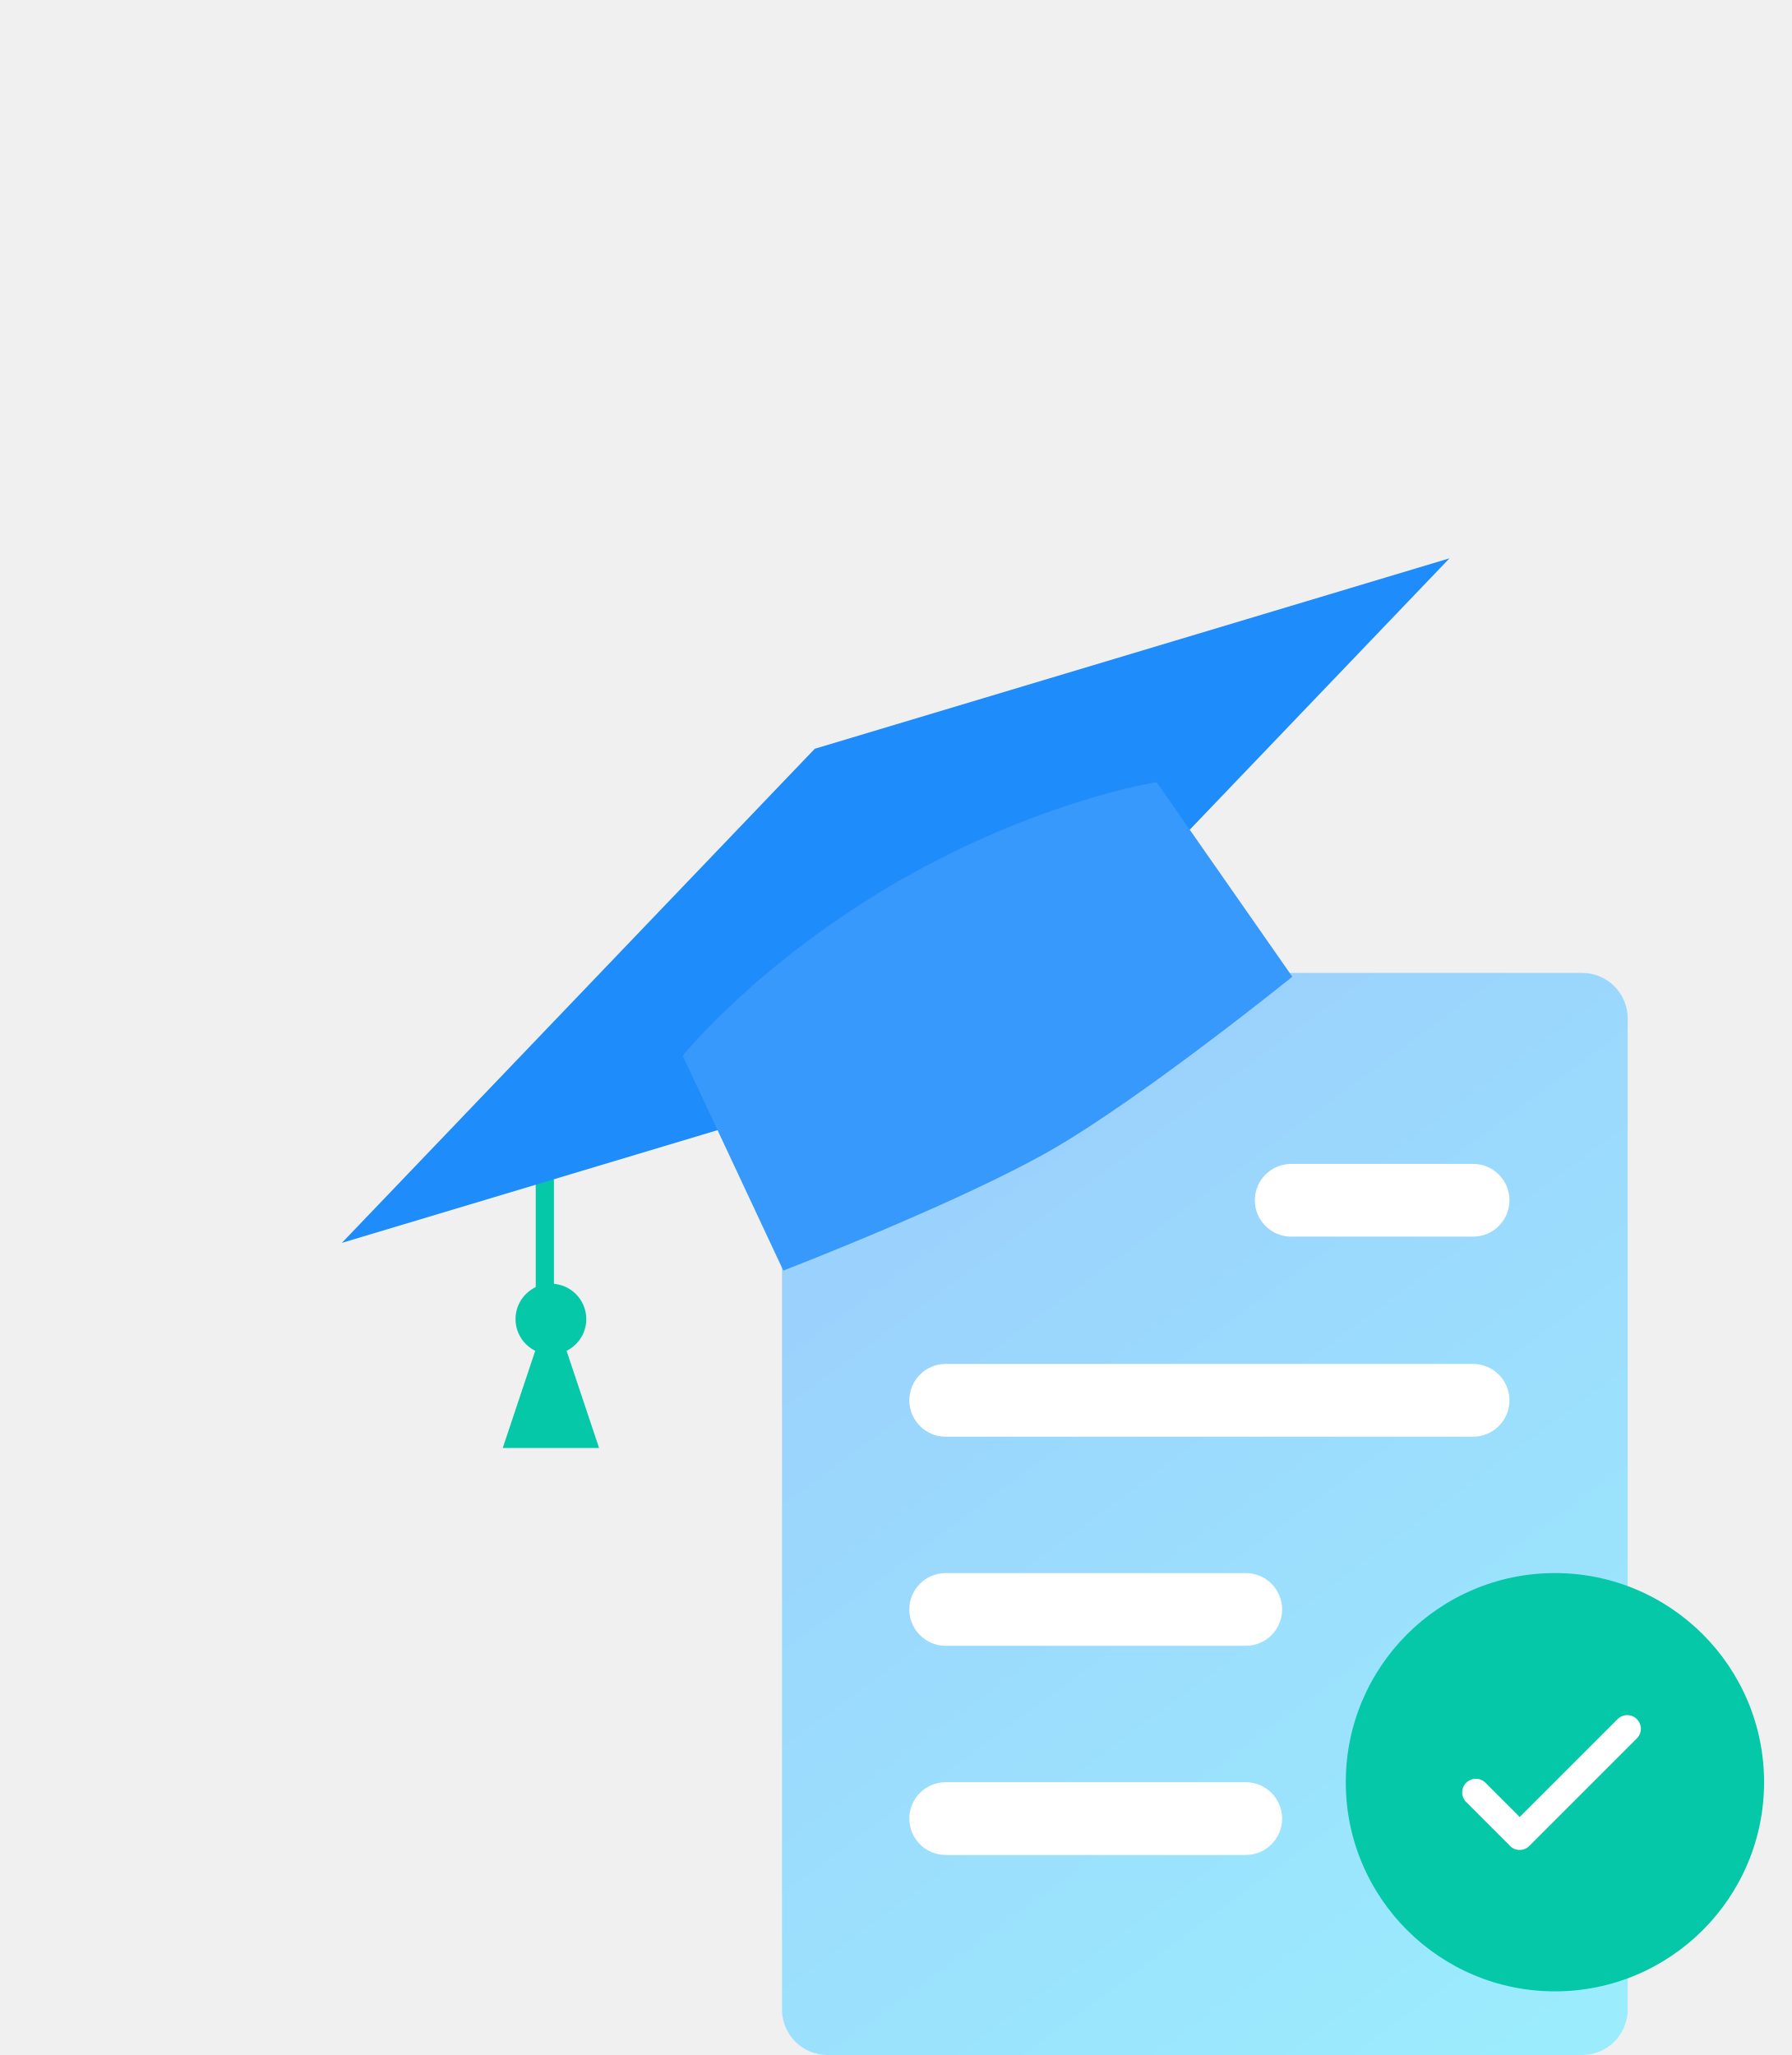
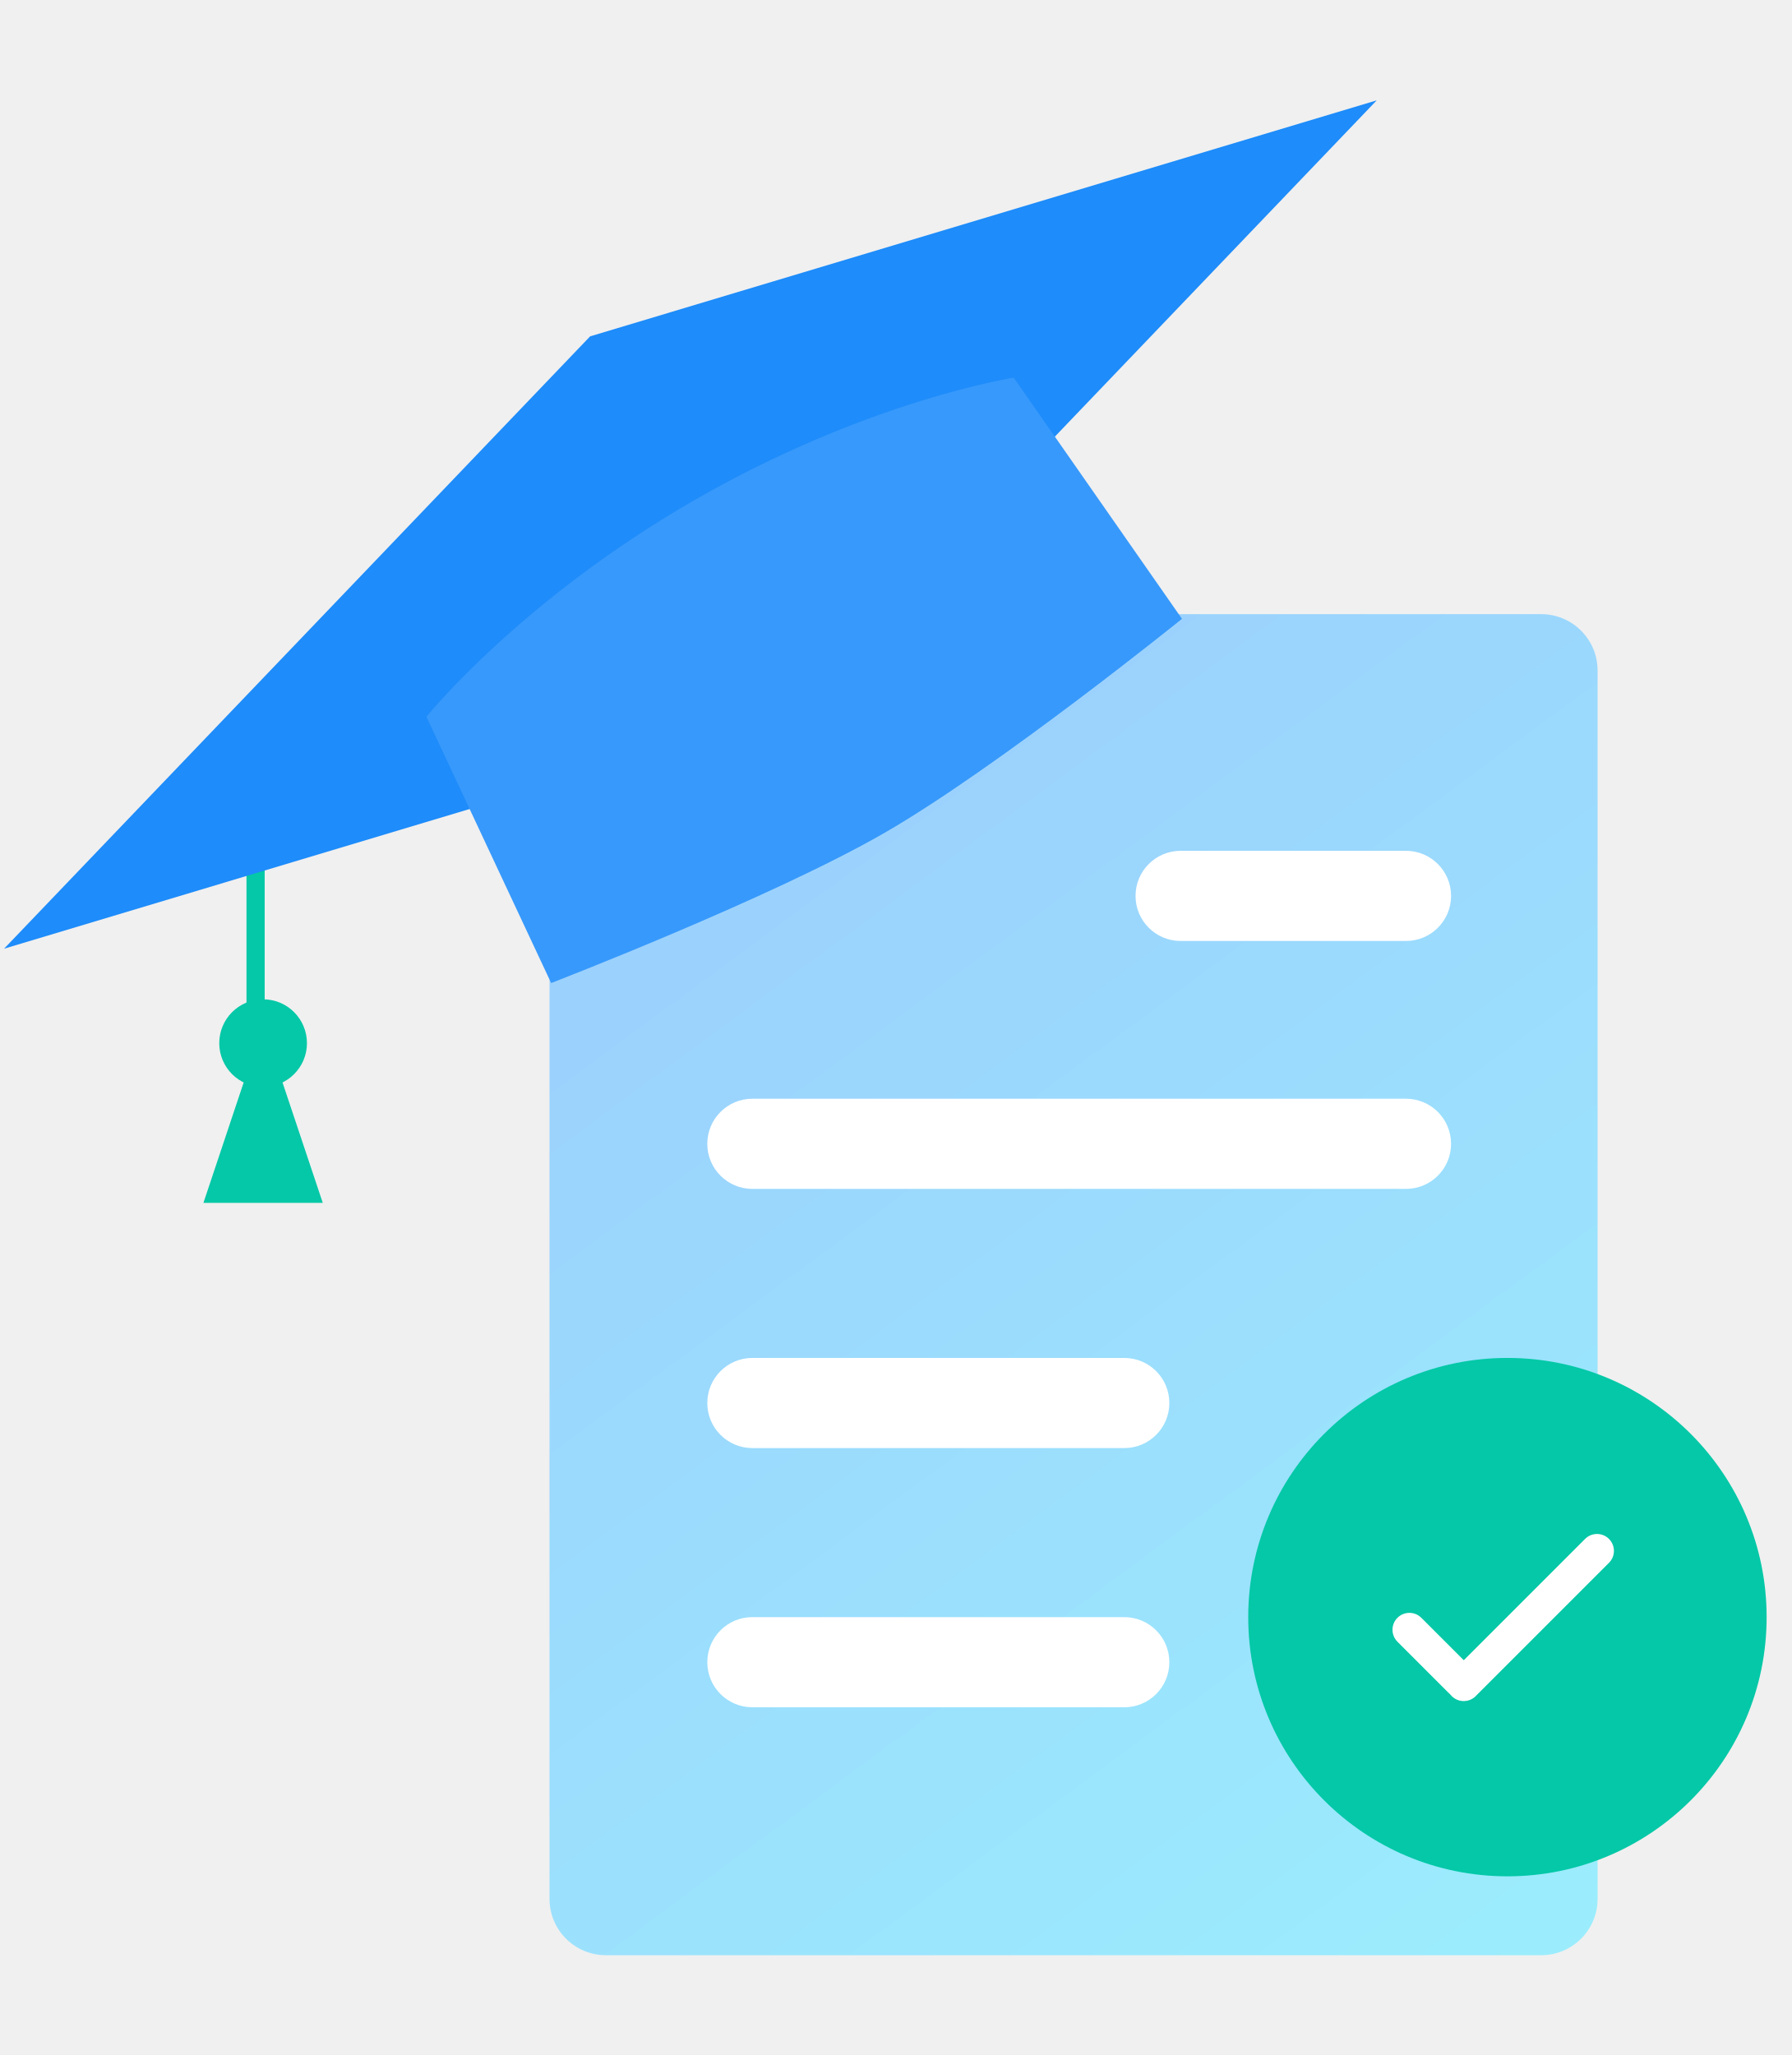
- <svg xmlns="http://www.w3.org/2000/svg" width="197" height="226" viewBox="0 0 197 226" fill="none">
-   <rect x="86" y="107" width="93" height="119" rx="5" fill="url(#paint0_linear_136_276)" />
-   <rect x="138" y="128" width="28" height="8" rx="4" fill="white" />
-   <rect x="100" y="150" width="66" height="8" rx="4" fill="white" />
-   <rect x="100" y="173" width="41" height="8" rx="4" fill="white" />
-   <rect x="100" y="196" width="41" height="8" rx="4" fill="white" />
-   <circle cx="171" cy="196" r="23" fill="#04C8A7" />
-   <rect x="162.301" y="195" width="9.361" height="3" rx="1.5" transform="rotate(45 162.301 195)" fill="white" />
-   <rect x="165" y="201.95" width="19.729" height="3" rx="1.5" transform="rotate(-45 165 201.95)" fill="white" />
-   <line x1="59.916" y1="128.837" x2="59.916" y2="143.512" stroke="#04C8A7" stroke-width="2" stroke-linecap="round" />
-   <circle cx="60.584" cy="145.067" r="3.391" fill="#04C8A7" stroke="#04C8A7" />
-   <path d="M65.185 158.741H55.982L60.583 144.976L65.185 158.741Z" fill="#04C8A7" stroke="#04C8A7" />
-   <path d="M37.598 136.685L89.604 82.346L159.402 61.403L107.397 115.743L37.598 136.685Z" fill="#1E8CFA" />
-   <path d="M75.077 116.106C75.077 116.106 83.309 105.858 98.756 96.939C114.202 88.022 127.193 86.016 127.193 86.016L142.121 107.415C142.121 107.415 125.805 120.588 115.758 126.388C105.711 132.189 86.145 139.733 86.145 139.733L75.077 116.106Z" fill="#3799FB" />
-   <defs>
-     <linearGradient id="paint0_linear_136_276" x1="90" y1="112" x2="174" y2="226" gradientUnits="userSpaceOnUse">
-       <stop stop-color="#9BCCFD" />
-       <stop offset="1" stop-color="#9BEDFD" />
+ <svg xmlns="http://www.w3.org/2000/svg" width="197" height="226" viewBox="0 0 197 226" fill="none" version="1.1" id="svg10">
+   <rect x="60.433" y="67.543" width="115.258" height="147.481" rx="6.197" fill="url(#paint0_linear_136_276)" id="rect1" style="fill:url(#paint0_linear_136_276);stroke-width:1.239" />
+   <rect x="124.879" y="93.569" width="34.701" height="9.915" rx="4.957" fill="#ffffff" id="rect2" style="stroke-width:1.239" />
+   <rect x="77.784" y="120.834" width="81.796" height="9.915" rx="4.957" fill="#ffffff" id="rect3" style="stroke-width:1.239" />
+   <rect x="77.784" y="149.339" width="50.813" height="9.915" rx="4.957" fill="#ffffff" id="rect4" style="stroke-width:1.239" />
+   <rect x="77.784" y="177.844" width="50.813" height="9.915" rx="4.957" fill="#ffffff" id="rect5" style="stroke-width:1.239" />
+   <circle cx="165.777" cy="177.844" r="28.505" fill="#04c8a7" id="circle5" style="stroke-width:1.239" />
+   <rect x="234.477" y="15.28" width="11.601" height="3.718" rx="1.859" transform="rotate(45)" fill="#ffffff" id="rect6" style="stroke-width:1.239" />
+   <rect x="-19.005" y="242.933" width="24.45" height="3.718" rx="1.859" transform="rotate(-45)" fill="#ffffff" id="rect7" style="stroke-width:1.239" />
+   <line x1="28.107" y1="94.606" x2="28.107" y2="112.794" stroke="#04c8a7" stroke-width="2" stroke-linecap="round" id="line7" />
+   <circle cx="28.934" cy="114.721" r="4.202" fill="#04c8a7" stroke="#04c8a7" id="circle7" style="stroke-width:1.239" />
+   <path d="M 34.636,131.667 H 23.232 L 28.933,114.608 Z" fill="#04c8a7" stroke="#04c8a7" id="path7" style="stroke-width:1.239" />
+   <path d="M 0.447,104.333 64.9,36.988 151.403,11.034 86.951,78.379 Z" fill="#1e8cfa" id="path8" style="stroke-width:1.239" />
+   <path d="m 46.896,78.828 c 0,0 10.202,-12.701 29.345,-23.754 C 95.385,44.022 111.485,41.537 111.485,41.537 l 18.501,26.52 c 0,0 -20.221,16.326 -32.673,23.514 -12.452,7.189 -36.701,16.539 -36.701,16.539 z" fill="#3799fb" id="path9" style="stroke-width:1.239" />
+   <defs id="defs10">
+     <linearGradient id="paint0_linear_136_276" x1="90" y1="112" x2="174" y2="226" gradientUnits="userSpaceOnUse" gradientTransform="matrix(1.239333,0,0,1.239333,-46.14915,-65.06559)">
+       <stop stop-color="#9BCCFD" id="stop9" />
+       <stop offset="1" stop-color="#9BEDFD" id="stop10" />
    </linearGradient>
  </defs>
</svg>
